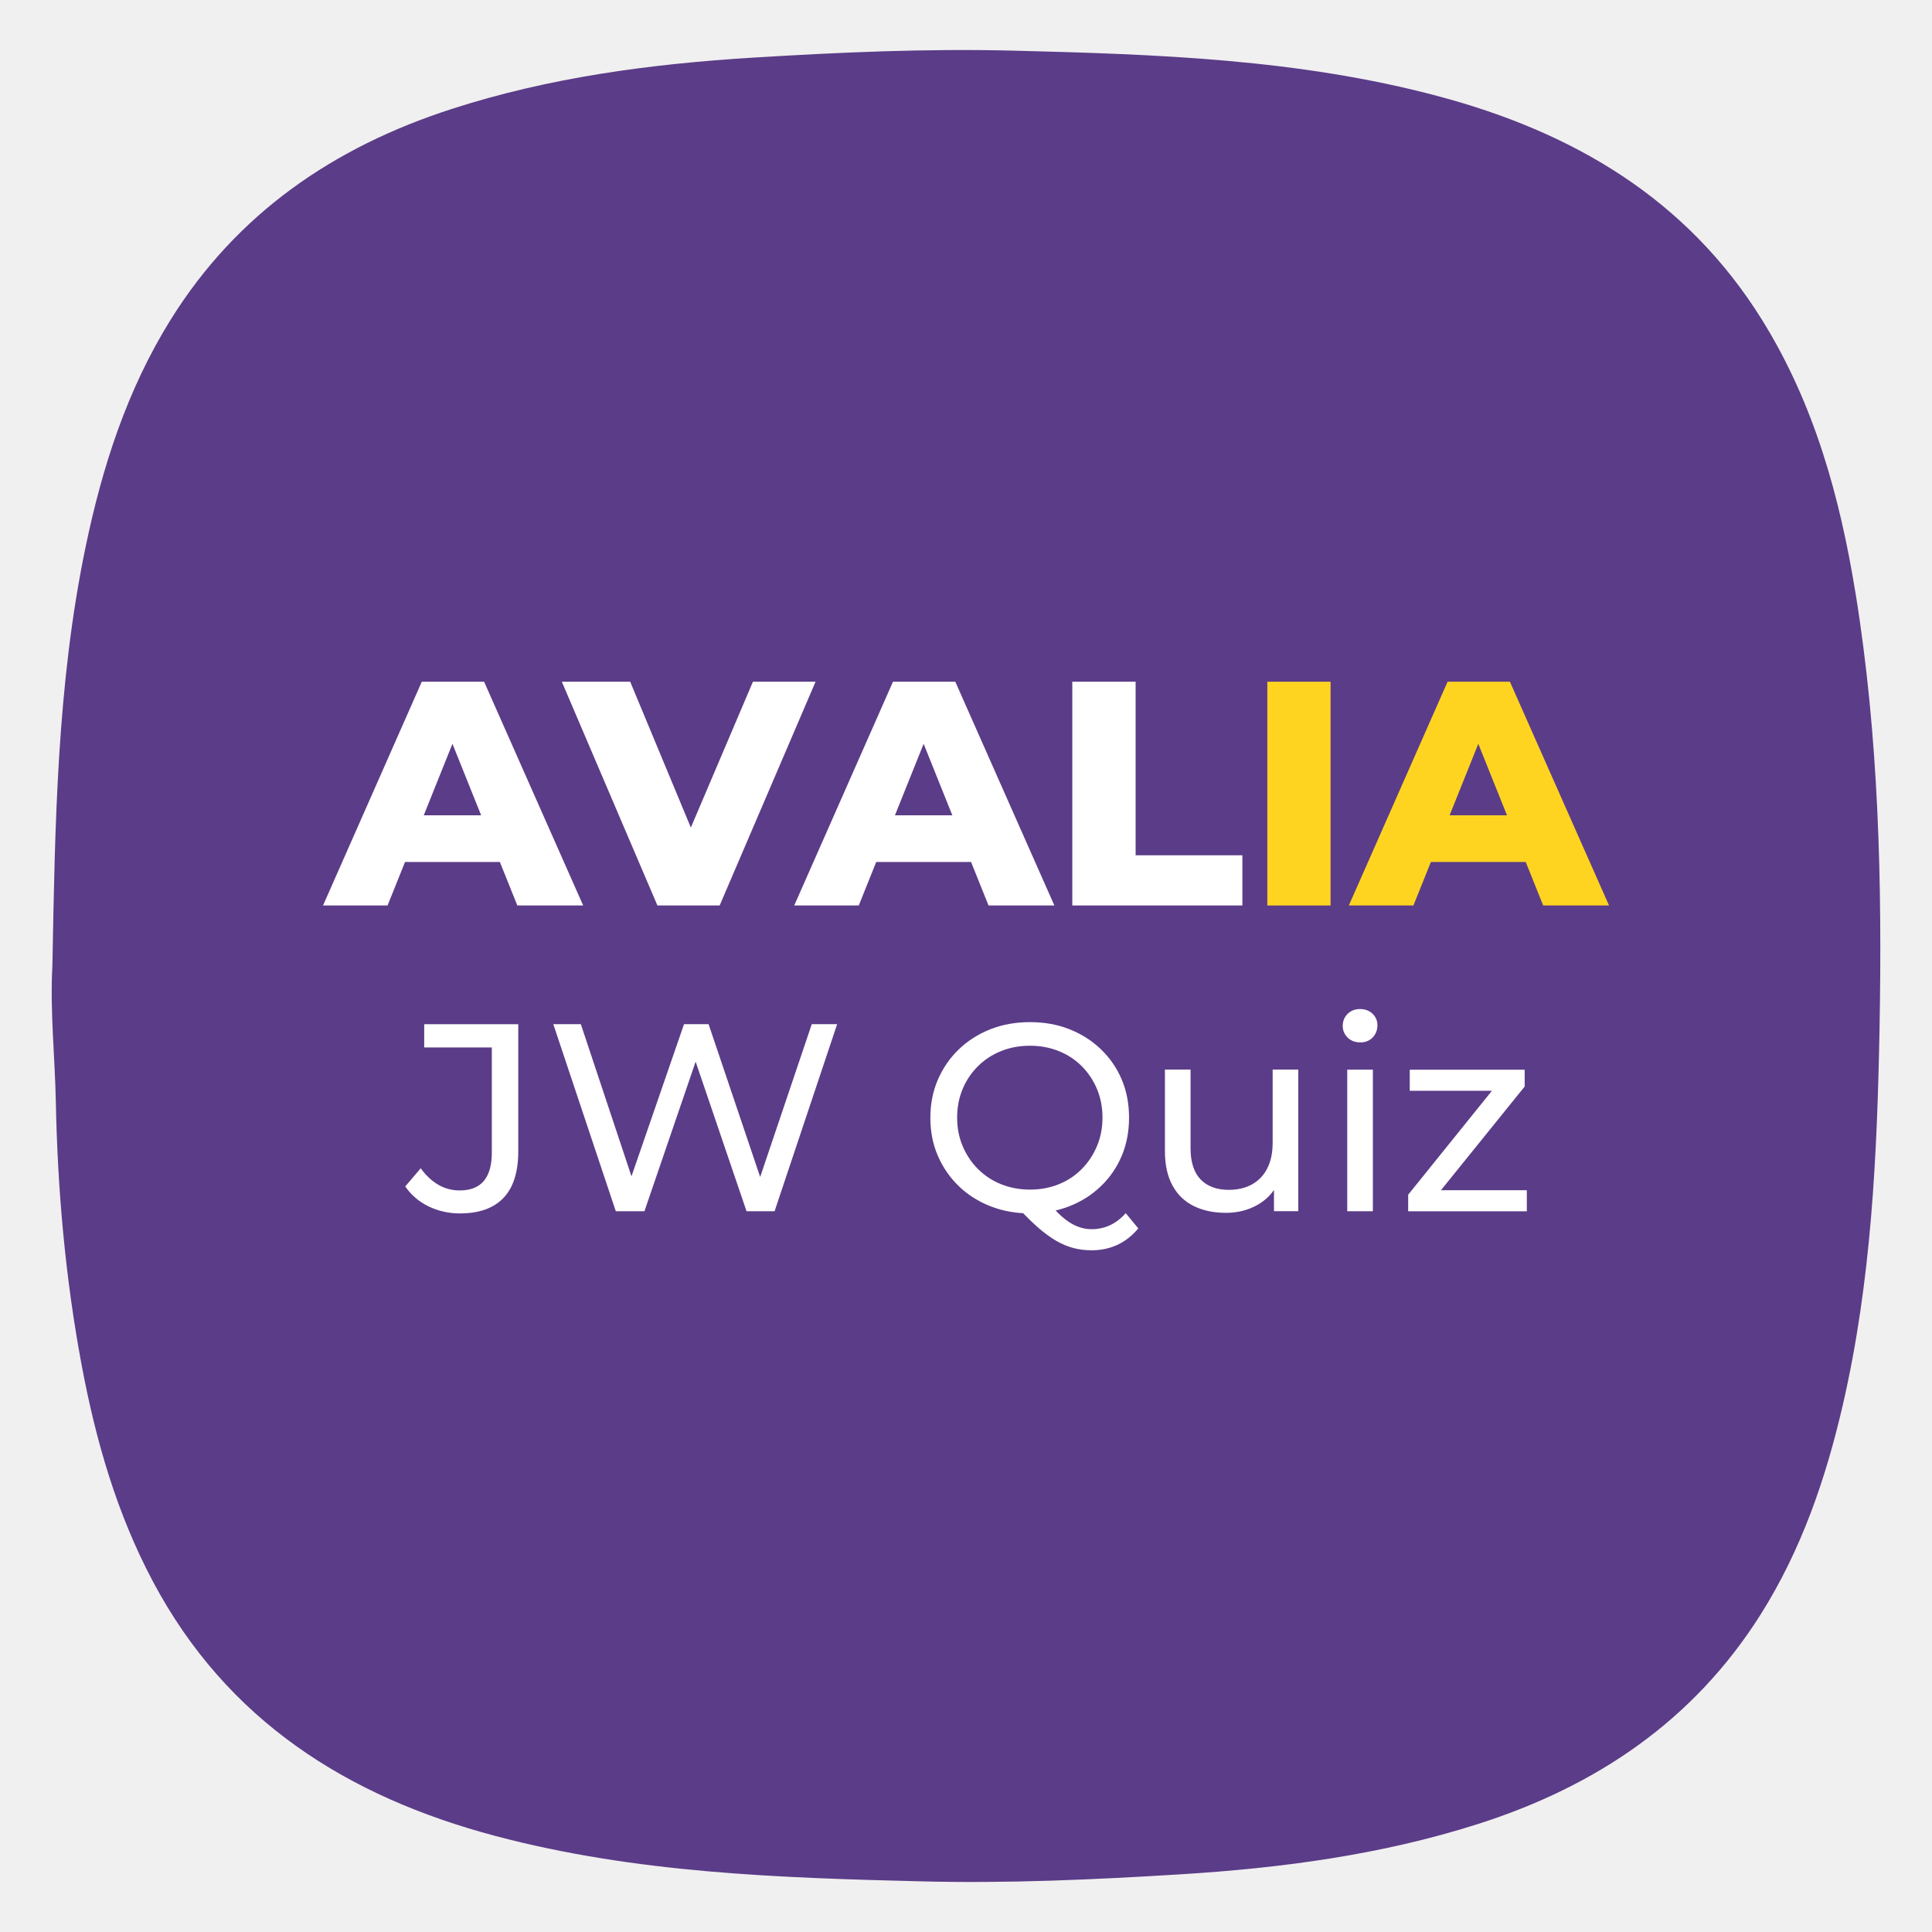
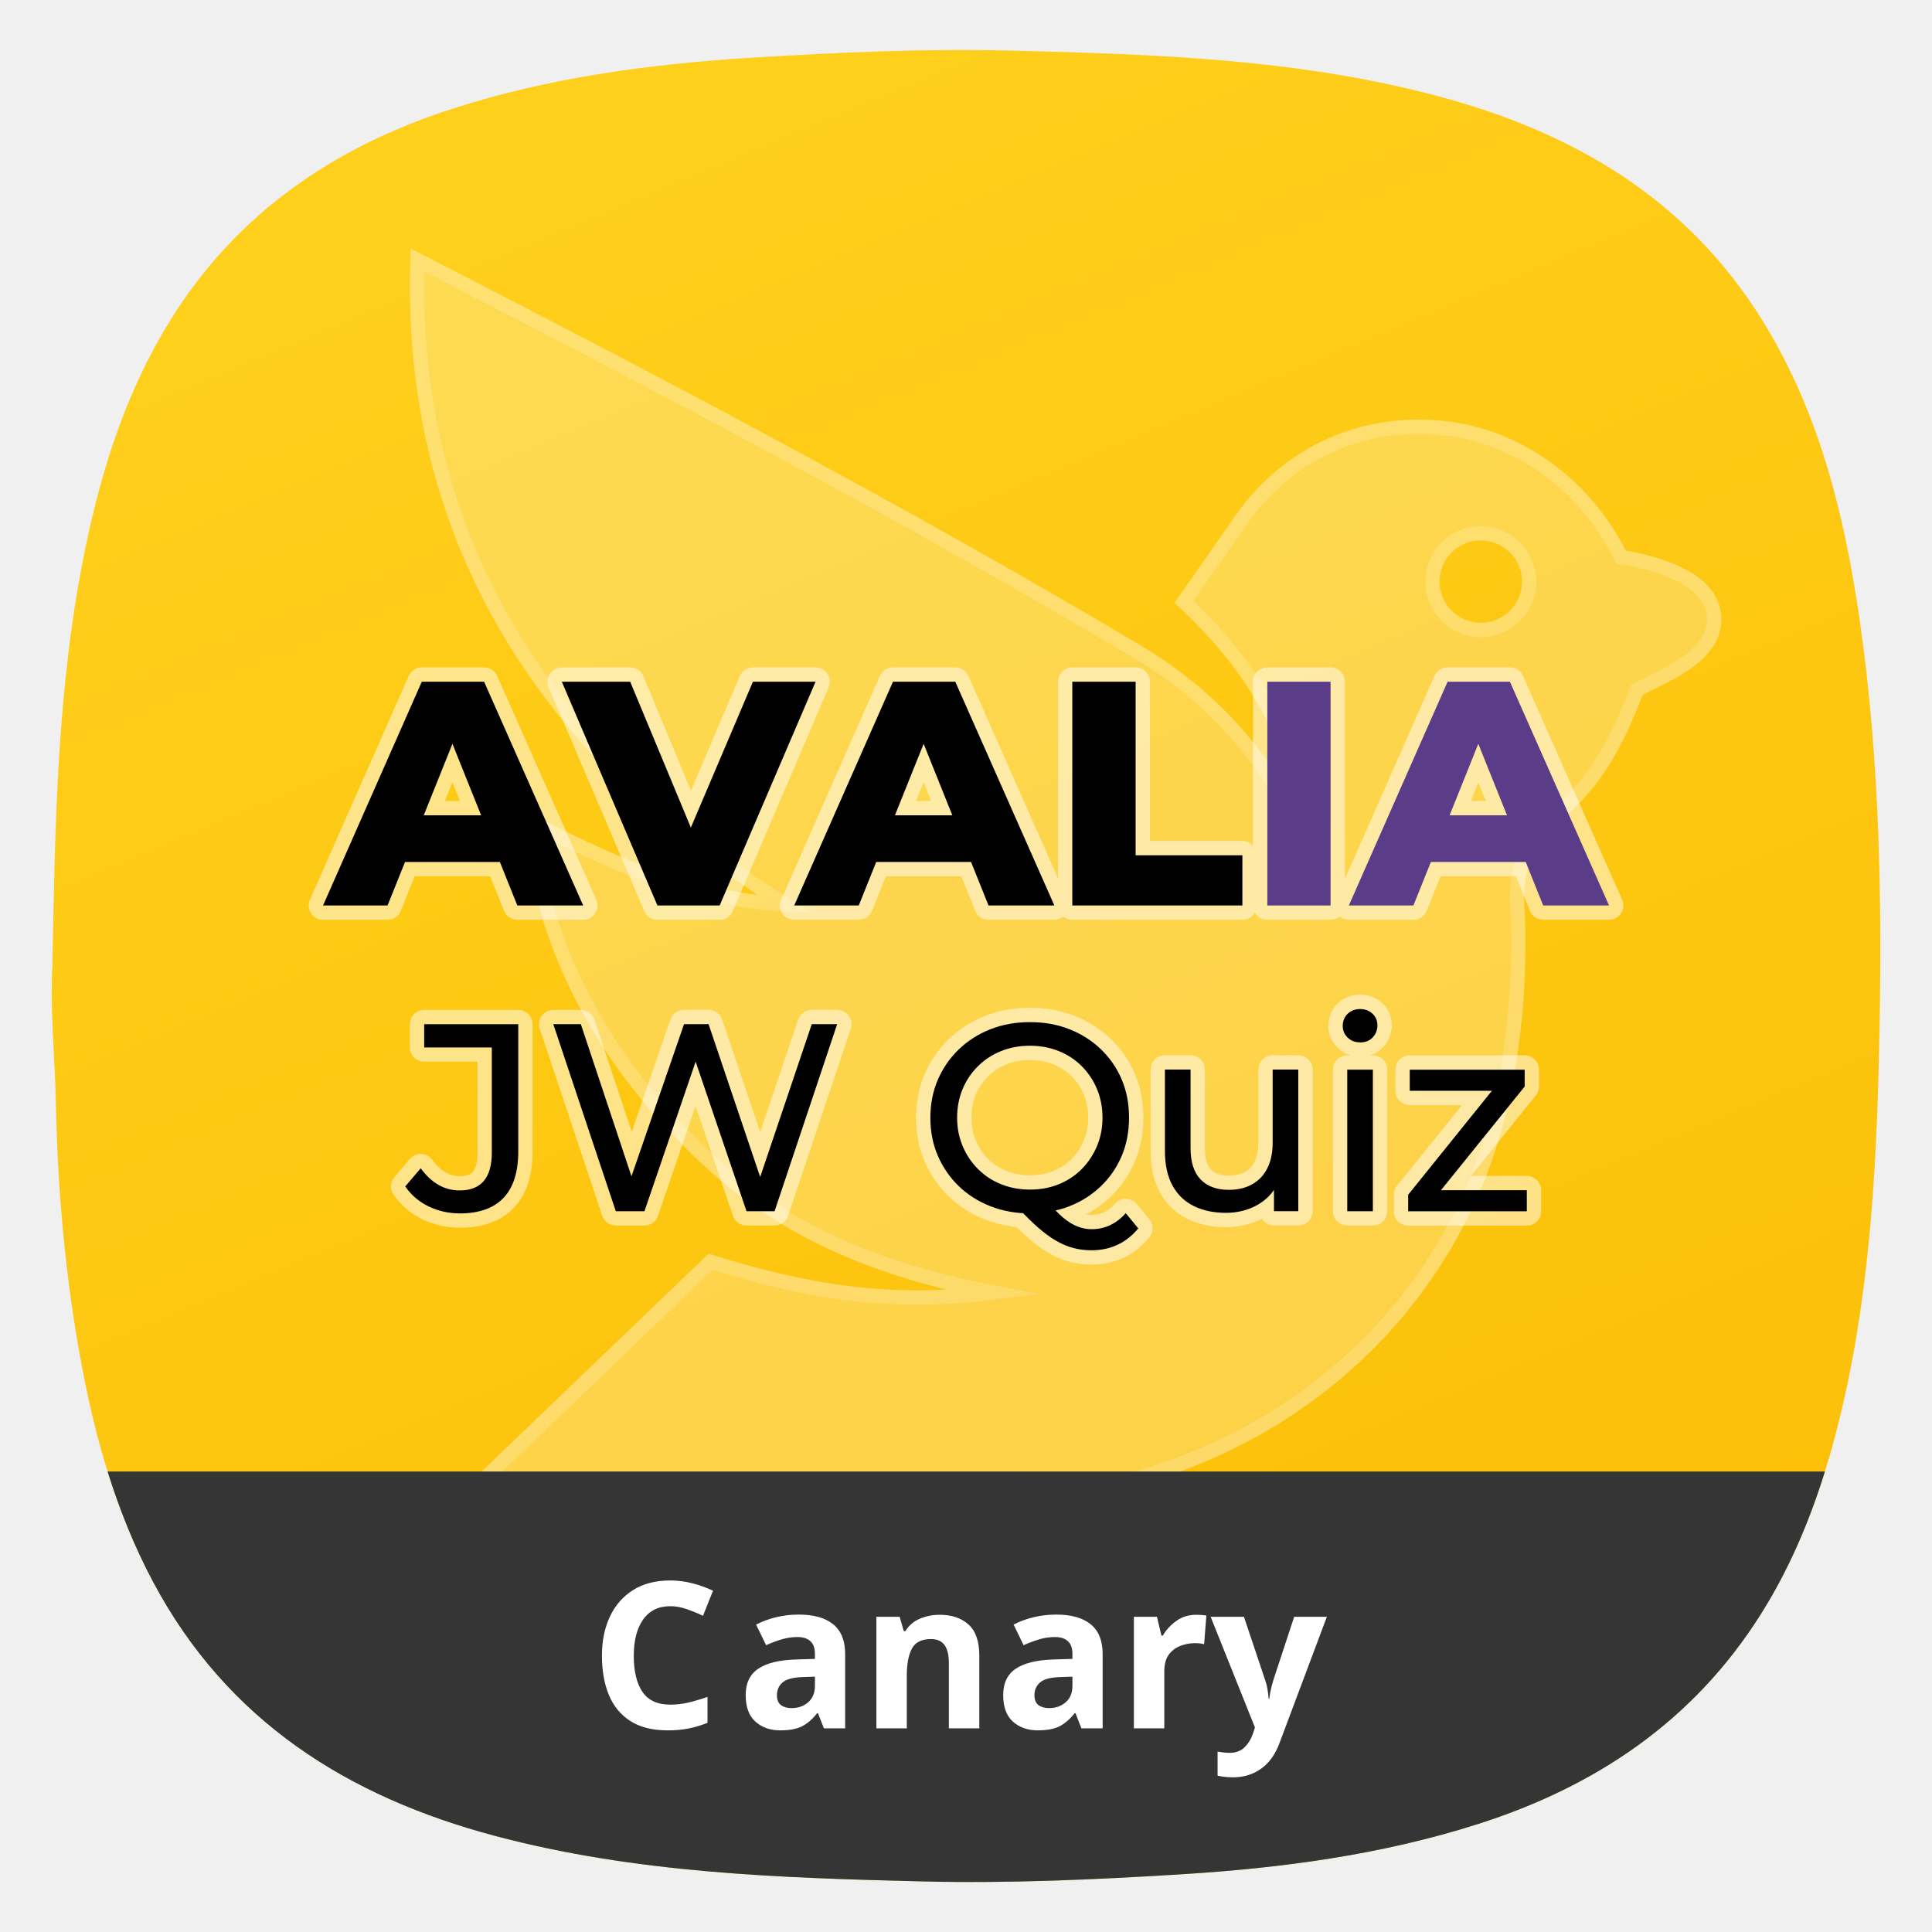
- <svg xmlns="http://www.w3.org/2000/svg" id="Camada_1" version="1.1" viewBox="0 0 1080 1080">
+ <svg xmlns="http://www.w3.org/2000/svg" id="Camada_1" data-name="Camada 1" viewBox="0 0 1080 1080">
  <defs>
    <style>
-       .st0 {
+       .cls-1 {
+         stroke-miterlimit: 10;
+         stroke-width: 8px;
+       }
+ 
+       .cls-1, .cls-2 {
+         fill: none;
+         stroke: #fff;
+       }
+ 
+       .cls-2 {
+         stroke-linecap: round;
+         stroke-linejoin: round;
+         stroke-width: 16px;
+       }
+ 
+       .cls-3, .cls-4 {
        fill: #fff;
      }

-       .st1 {
+       .cls-5 {
        fill: #5b3c88;
      }

-       .st2 {
-         fill: #ffd421;
+       .cls-6 {
+         letter-spacing: 0em;
+       }
+ 
+       .cls-4 {
+         font-family: Montserrat-Bold, Montserrat;
+         font-size: 114.15px;
+         font-weight: 700;
+       }
+ 
+       .cls-7 {
+         opacity: .64;
+       }
+ 
+       .cls-8 {
+         fill: url(#Gradiente_sem_nome_43);
+       }
+ 
+       .cls-9 {
+         fill: #353535;
+       }
+ 
+       .cls-10 {
+         opacity: .38;
+       }
+ 
+       .cls-11 {
+         opacity: .5;
      }
    </style>
+     <linearGradient id="Gradiente_sem_nome_43" data-name="Gradiente sem nome 43" x1="818.93" y1="1203.62" x2="227.28" y2="-205.08" gradientUnits="userSpaceOnUse">
+       <stop offset="0" stop-color="#fbbc04" />
+       <stop offset="1" stop-color="#ffd421" />
+     </linearGradient>
  </defs>
-   <path class="st1" d="M1037.2,331.33c-8.73-53.82-23.13-105.82-52.29-152.65-42.26-67.87-105.75-104.85-180.97-124.92-77.9-20.79-157.74-23.44-237.59-25.45-48.48-1.22-96.94.93-145.36,3.9-57.3,3.52-113.91,11.04-168.7,28.77-65.66,21.25-119.86,58.2-156.95,117.82-24.32,39.09-38.16,82.13-47.47,126.85-16.08,77.25-17.1,155.7-18.58,234.1-1.38,25.54,1.43,50.96,1.93,76.44.97,49.41,5.36,98.55,14.47,147.16,7.88,42.04,19.65,82.87,39.88,120.88,41.38,77.75,108.75,120.18,191.45,142.11,78.32,20.77,158.55,23.4,238.8,25.37,48.09,1.18,96.15-.99,144.17-3.96,56.48-3.49,112.28-10.89,166.4-28.18,65.77-21.01,120.18-57.52,157.69-116.86,22.84-36.14,36.49-75.9,46.05-117.28,15.96-69.09,19.21-139.53,20.53-209.96,1.52-81.64-.33-163.27-13.44-244.15Z" />
  <g>
-     <g>
-       <path class="st0" d="M180.58,506.17l55.2-125.08h34.84l55.38,125.08h-36.81l-43.24-107.75h13.94l-43.24,107.75h-36.11.04ZM210.79,481.85l9.11-26.08h61.13l9.11,26.08s-79.34,0-79.34,0Z" />
-       <path class="st0" d="M367.5,506.17l-53.44-125.08h38.22l45.04,108.28h-22.52l46.09-108.28h35.01l-53.61,125.08h-34.84.04Z" />
-       <path class="st0" d="M443.98,506.17l55.2-125.08h34.84l55.38,125.08h-36.81l-43.24-107.75h13.94l-43.24,107.75h-36.11.04ZM474.16,481.85l9.11-26.08h61.13l9.11,26.08h-79.34Z" />
-       <path class="st0" d="M599.42,506.17v-125.08h35.4v97.02h59.68v28.06s-95.08,0-95.08,0Z" />
-       <path class="st2" d="M708.44,506.17v-125.08h35.36v125.08h-35.36Z" />
-       <path class="st2" d="M754.01,506.17l55.2-125.08h34.84l55.41,125.08h-36.81l-43.24-107.75h13.94l-43.24,107.75h-36.11ZM784.22,481.85l9.11-26.08h61.09l9.11,26.08h-79.34.04Z" />
+     <path class="cls-8" d="M1037.2,331.33c-8.73-53.82-23.13-105.82-52.29-152.65-42.26-67.87-105.75-104.85-180.97-124.92-77.9-20.79-157.74-23.44-237.59-25.45-48.48-1.22-96.94.93-145.36,3.9-57.3,3.52-113.91,11.04-168.7,28.77-65.66,21.25-119.86,58.2-156.95,117.82-24.32,39.09-38.16,82.13-47.47,126.85-16.08,77.25-17.1,155.7-18.58,234.1-1.38,25.54,1.43,50.96,1.93,76.44.97,49.41,5.36,98.55,14.47,147.16,7.88,42.04,19.65,82.87,39.88,120.88,41.38,77.75,108.75,120.18,191.45,142.11,78.32,20.77,158.55,23.4,238.8,25.37,48.09,1.18,96.15-.99,144.17-3.96,56.48-3.49,112.28-10.89,166.4-28.18,65.77-21.01,120.18-57.52,157.69-116.86,22.84-36.14,36.49-75.9,46.05-117.28,15.96-69.09,19.21-139.53,20.53-209.96,1.52-81.64-.33-163.27-13.44-244.15Z" />
+     <g class="cls-10">
+       <path class="cls-1" d="M906.15,311.34c-19.77-40.29-57.31-67.32-98.77-71.98-45.54-5.12-87.64,14.07-113.54,51.21l-32,45.87c37.26,34.87,64.84,76.8,65.88,130.64-18.84-42.19-49.46-77.52-92.37-103.01-131.61-78.18-265.18-148.36-402.01-218.71-5.21,158.12,74.01,276.3,205.08,359.95-51.94-2.1-96.01-22.55-142.07-46.06,7.92,78.16,47.49,142.02,103.27,192.46,44.2,39.97,98.02,59.71,155.71,70.82-59.23,7.52-105.67-.93-158.14-17.18l-211.61,203.01c88.25,45.91,210.9,31.66,271.46-43.02-16.15-8.99-28.49-16.06-41.5-26.81,78.19,8.72,150.97,9.03,226.39-14.15,104.33-32.05,180.21-114.24,199.79-220.18,6.19-33.51,8.06-64.73,6.44-98.83-.93-19.65,5.3-37.6,21.02-49.69,23.53-18.1,35.47-43.04,45.89-70.02,14.46-7.93,44.32-18.38,43.13-40.62-1.18-22.13-32.51-30.38-52.03-33.7ZM827.76,352.15c-14.93,0-27.03-12.1-27.03-27.03s12.1-27.03,27.03-27.03,27.03,12.1,27.03,27.03-12.1,27.03-27.03,27.03Z" />
+       <g class="cls-7">
+         <path class="cls-3" d="M906.15,311.34c-19.77-40.29-57.31-67.32-98.77-71.98-45.54-5.12-87.64,14.07-113.54,51.21l-32,45.87c37.26,34.87,64.84,76.8,65.88,130.64-18.84-42.19-49.46-77.52-92.37-103.01-131.61-78.18-265.18-148.36-402.01-218.71-5.21,158.12,74.01,276.3,205.08,359.95-51.94-2.1-96.01-22.55-142.07-46.06,7.92,78.16,47.49,142.02,103.27,192.46,44.2,39.97,98.02,59.71,155.71,70.82-59.23,7.52-105.67-.93-158.14-17.18l-211.61,203.01c88.25,45.91,210.9,31.66,271.46-43.02-16.15-8.99-28.49-16.06-41.5-26.81,78.19,8.72,150.97,9.03,226.39-14.15,104.33-32.05,180.21-114.24,199.79-220.18,6.19-33.51,8.06-64.73,6.44-98.83-.93-19.65,5.3-37.6,21.02-49.69,23.53-18.1,35.47-43.04,45.89-70.02,14.46-7.93,44.32-18.38,43.13-40.62-1.18-22.13-32.51-30.38-52.03-33.7ZM827.76,352.15c-14.93,0-27.03-12.1-27.03-27.03s12.1-27.03,27.03-27.03,27.03,12.1,27.03,27.03-12.1,27.03-27.03,27.03Z" />
+       </g>
    </g>
    <g>
-       <path class="st0" d="M256.99,678.3c-6.18,0-11.96-1.31-17.33-3.88-5.36-2.58-9.78-6.32-13.13-11.19l8.65-10.16c2.89,3.99,6.14,7.06,9.78,9.18,3.64,2.15,7.66,3.21,12.04,3.21,11.96,0,17.93-7.06,17.93-21.21v-58.73h-37.8v-12.99h52.59v70.98c0,11.65-2.75,20.36-8.29,26.15-5.54,5.79-13.66,8.65-24.42,8.65h0Z" />
-       <path class="st0" d="M344.24,677.1l-34.94-104.58h15.39l32.12,96.49h-7.76l33.32-96.49h13.73l32.58,96.49h-7.48l32.58-96.49h14.19l-34.98,104.58h-15.67l-30.46-89.51h4.02l-30.64,89.51h-15.99Z" />
-       <path class="st0" d="M575.81,678.3c-7.98,0-15.35-1.34-22.2-4.02-6.81-2.68-12.74-6.46-17.72-11.29-4.98-4.84-8.86-10.48-11.65-16.94-2.79-6.46-4.16-13.55-4.16-21.21s1.38-14.75,4.16-21.21c2.79-6.46,6.67-12.14,11.65-16.94,4.98-4.84,10.87-8.58,17.61-11.29,6.78-2.68,14.19-4.02,22.27-4.02s15.32,1.31,22.02,3.95c6.71,2.65,12.6,6.39,17.61,11.19,5.01,4.84,8.93,10.48,11.65,16.94,2.75,6.46,4.09,13.59,4.09,21.35s-1.38,14.89-4.09,21.35c-2.75,6.46-6.64,12.14-11.65,16.94-5.05,4.84-10.91,8.58-17.61,11.19-6.74,2.65-14.08,3.95-22.02,3.95l.04.07ZM575.81,664.99c5.79,0,11.12-.99,16.06-3,4.94-1.98,9.21-4.84,12.85-8.51,3.64-3.67,6.46-7.98,8.51-12.85s3.07-10.16,3.07-15.85-1.02-11.12-3.07-15.99-4.87-9.14-8.51-12.78-7.91-6.46-12.85-8.44c-4.94-1.98-10.27-3-16.06-3s-11.29.99-16.2,3c-4.94,1.98-9.25,4.8-12.92,8.44-3.67,3.64-6.56,7.91-8.58,12.78-2.05,4.87-3.07,10.2-3.07,15.99s1.02,10.94,3.07,15.85c2.05,4.87,4.91,9.18,8.58,12.85,3.67,3.67,7.98,6.53,12.92,8.51,4.94,1.98,10.34,3,16.2,3ZM610.01,698.91c-3.49,0-6.81-.42-10.02-1.27-3.18-.85-6.39-2.19-9.56-4.02-3.18-1.84-6.46-4.24-9.85-7.16-3.39-2.93-7.06-6.56-11.05-10.84l15.99-4.16c3,3.67,5.86,6.71,8.58,9.04,2.75,2.33,5.44,4.02,8.15,5.08,2.68,1.06,5.33,1.55,7.91,1.55,7.48,0,13.84-3,19.13-8.96l7.02,8.51c-6.78,8.15-15.53,12.25-26.29,12.25h0Z" />
-       <path class="st0" d="M685.29,677.98c-6.78,0-12.74-1.24-17.86-3.74-5.12-2.51-9.11-6.28-11.96-11.44-2.82-5.12-4.27-11.58-4.27-19.34v-45.56h14.33v43.94c0,7.76,1.87,13.59,5.61,17.47,3.74,3.88,9,5.82,15.78,5.82,4.98,0,9.32-1.02,12.99-3.07s6.53-5.01,8.51-8.96c2.01-3.92,3-8.68,3-14.26v-40.94h14.33v79.16h-13.59v-21.35l2.26,5.68c-2.61,5.29-6.49,9.35-11.65,12.25-5.19,2.89-11.01,4.34-17.47,4.34h0Z" />
-       <path class="st0" d="M760.29,582.69c-2.79,0-5.12-.88-6.95-2.68s-2.75-3.99-2.75-6.56.92-4.94,2.75-6.71c1.84-1.8,4.16-2.68,6.95-2.68s5.12.88,6.95,2.61,2.75,3.92,2.75,6.49-.88,4.94-2.68,6.81-4.13,2.75-7.02,2.75v-.04ZM753.12,677.1v-79.16h14.33v79.16h-14.33Z" />
-       <path class="st0" d="M787.18,677.1v-9.25l50.79-63.04,2.82,4.94h-52.73v-11.79h64.24v9.42l-50.79,62.89-3.28-4.94h55.27v11.79h-66.32v-.04Z" />
+       <g class="cls-11">
+         <g>
+           <path class="cls-2" d="M180.58,506.17l55.2-125.08h34.84l55.38,125.08h-36.81l-43.24-107.75h13.94l-43.24,107.75h-36.11.04ZM210.79,481.85l9.11-26.08h61.13l9.11,26.08h-79.34Z" />
+           <path class="cls-2" d="M367.5,506.17l-53.44-125.08h38.22l45.04,108.28h-22.52l46.09-108.28h35.01l-53.61,125.08h-34.84.04Z" />
+           <path class="cls-2" d="M443.98,506.17l55.2-125.08h34.84l55.38,125.08h-36.81l-43.24-107.75h13.94l-43.24,107.75h-36.11.04ZM474.16,481.85l9.11-26.08h61.13l9.11,26.08h-79.34Z" />
+           <path class="cls-2" d="M599.42,506.17v-125.08h35.4v97.02h59.68v28.06s-95.08,0-95.08,0Z" />
+           <path class="cls-2" d="M708.44,506.17v-125.08h35.36v125.08h-35.36Z" />
+           <path class="cls-2" d="M754.01,506.17l55.2-125.08h34.84l55.41,125.08h-36.81l-43.24-107.75h13.94l-43.24,107.75h-36.11ZM784.22,481.85l9.11-26.08h61.09l9.11,26.08h-79.34.04Z" />
+         </g>
+         <g>
+           <path class="cls-2" d="M256.99,678.3c-6.18,0-11.96-1.31-17.33-3.88-5.36-2.58-9.78-6.32-13.13-11.19l8.65-10.16c2.89,3.99,6.14,7.06,9.78,9.18,3.64,2.15,7.66,3.21,12.04,3.21,11.96,0,17.93-7.06,17.93-21.21v-58.73h-37.8v-12.99h52.59v70.98c0,11.65-2.75,20.36-8.29,26.15-5.54,5.79-13.66,8.65-24.42,8.65h0Z" />
+           <path class="cls-2" d="M344.24,677.1l-34.94-104.58h15.39l32.12,96.49h-7.76l33.32-96.49h13.73l32.58,96.49h-7.48l32.58-96.49h14.19l-34.98,104.58h-15.67l-30.46-89.51h4.02l-30.64,89.51h-15.99Z" />
+           <path class="cls-2" d="M575.81,678.3c-7.98,0-15.35-1.34-22.2-4.02-6.81-2.68-12.74-6.46-17.72-11.29-4.98-4.84-8.86-10.48-11.65-16.94s-4.16-13.55-4.16-21.21,1.38-14.75,4.16-21.21c2.79-6.46,6.67-12.14,11.65-16.94,4.98-4.84,10.87-8.58,17.61-11.29,6.78-2.68,14.19-4.02,22.27-4.02s15.32,1.31,22.02,3.95c6.71,2.65,12.6,6.39,17.61,11.19,5.01,4.84,8.93,10.48,11.65,16.94,2.75,6.46,4.09,13.59,4.09,21.35s-1.38,14.89-4.09,21.35c-2.75,6.46-6.64,12.14-11.65,16.94-5.05,4.84-10.91,8.58-17.61,11.19-6.74,2.65-14.08,3.95-22.02,3.95l.04.07ZM575.81,664.99c5.79,0,11.12-.99,16.06-3,4.94-1.98,9.21-4.84,12.85-8.51,3.64-3.67,6.46-7.98,8.51-12.85,2.05-4.87,3.07-10.16,3.07-15.85s-1.02-11.12-3.07-15.99c-2.05-4.87-4.87-9.14-8.51-12.78-3.64-3.64-7.91-6.46-12.85-8.44-4.94-1.98-10.27-3-16.06-3s-11.29.99-16.2,3c-4.94,1.98-9.25,4.8-12.92,8.44-3.67,3.64-6.56,7.91-8.58,12.78-2.05,4.87-3.07,10.2-3.07,15.99s1.02,10.94,3.07,15.85c2.05,4.87,4.91,9.18,8.58,12.85,3.67,3.67,7.98,6.53,12.92,8.51,4.94,1.98,10.34,3,16.2,3ZM610.01,698.91c-3.49,0-6.81-.42-10.02-1.27-3.18-.85-6.39-2.19-9.56-4.02-3.18-1.84-6.46-4.24-9.85-7.16-3.39-2.93-7.06-6.56-11.05-10.84l15.99-4.16c3,3.67,5.86,6.71,8.58,9.04,2.75,2.33,5.44,4.02,8.15,5.08,2.68,1.06,5.33,1.55,7.91,1.55,7.48,0,13.84-3,19.13-8.96l7.02,8.51c-6.78,8.15-15.53,12.25-26.29,12.25h0Z" />
+           <path class="cls-2" d="M685.29,677.98c-6.78,0-12.74-1.24-17.86-3.74-5.12-2.51-9.11-6.28-11.96-11.44-2.82-5.12-4.27-11.58-4.27-19.34v-45.56h14.33v43.94c0,7.76,1.87,13.59,5.61,17.47,3.74,3.88,9,5.82,15.78,5.82,4.98,0,9.32-1.02,12.99-3.07s6.53-5.01,8.51-8.96c2.01-3.92,3-8.68,3-14.26v-40.94h14.33v79.16h-13.59v-21.35l2.26,5.68c-2.61,5.29-6.49,9.35-11.65,12.25-5.19,2.89-11.01,4.34-17.47,4.34h0Z" />
+           <path class="cls-2" d="M760.29,582.69c-2.79,0-5.12-.88-6.95-2.68-1.84-1.8-2.75-3.99-2.75-6.56s.92-4.94,2.75-6.71c1.84-1.8,4.16-2.68,6.95-2.68s5.12.88,6.95,2.61,2.75,3.92,2.75,6.49-.88,4.94-2.68,6.81-4.13,2.75-7.02,2.75v-.04ZM753.12,677.1v-79.16h14.33v79.16h-14.33Z" />
+           <path class="cls-2" d="M787.18,677.1v-9.25l50.79-63.04,2.82,4.94h-52.73v-11.79h64.24v9.42l-50.79,62.89-3.28-4.94h55.27v11.79h-66.32v-.04Z" />
+         </g>
+       </g>
+       <g>
+         <g>
+           <path d="M180.58,506.17l55.2-125.08h34.84l55.38,125.08h-36.81l-43.24-107.75h13.94l-43.24,107.75h-36.11.04ZM210.79,481.85l9.11-26.08h61.13l9.11,26.08h-79.34Z" />
+           <path d="M367.5,506.17l-53.44-125.08h38.22l45.04,108.28h-22.52l46.09-108.28h35.01l-53.61,125.08h-34.84.04Z" />
+           <path d="M443.98,506.17l55.2-125.08h34.84l55.38,125.08h-36.81l-43.24-107.75h13.94l-43.24,107.75h-36.11.04ZM474.16,481.85l9.11-26.08h61.13l9.11,26.08h-79.34Z" />
+           <path d="M599.42,506.17v-125.08h35.4v97.02h59.68v28.06s-95.08,0-95.08,0Z" />
+           <path class="cls-5" d="M708.44,506.17v-125.08h35.36v125.08h-35.36Z" />
+           <path class="cls-5" d="M754.01,506.17l55.2-125.08h34.84l55.41,125.08h-36.81l-43.24-107.75h13.94l-43.24,107.75h-36.11ZM784.22,481.85l9.11-26.08h61.09l9.11,26.08h-79.34.04Z" />
+         </g>
+         <g>
+           <path d="M256.99,678.3c-6.18,0-11.96-1.31-17.33-3.88-5.36-2.58-9.78-6.32-13.13-11.19l8.65-10.16c2.89,3.99,6.14,7.06,9.78,9.18,3.64,2.15,7.66,3.21,12.04,3.21,11.96,0,17.93-7.06,17.93-21.21v-58.73h-37.8v-12.99h52.59v70.98c0,11.65-2.75,20.36-8.29,26.15-5.54,5.79-13.66,8.65-24.42,8.65h0Z" />
+           <path d="M344.24,677.1l-34.94-104.58h15.39l32.12,96.49h-7.76l33.32-96.49h13.73l32.58,96.49h-7.48l32.58-96.49h14.19l-34.98,104.58h-15.67l-30.46-89.51h4.02l-30.64,89.51h-15.99Z" />
+           <path d="M575.81,678.3c-7.98,0-15.35-1.34-22.2-4.02-6.81-2.68-12.74-6.46-17.72-11.29-4.98-4.84-8.86-10.48-11.65-16.94s-4.16-13.55-4.16-21.21,1.38-14.75,4.16-21.21c2.79-6.46,6.67-12.14,11.65-16.94,4.98-4.84,10.87-8.58,17.61-11.29,6.78-2.68,14.19-4.02,22.27-4.02s15.32,1.31,22.02,3.95c6.71,2.65,12.6,6.39,17.61,11.19,5.01,4.84,8.93,10.48,11.65,16.94,2.75,6.46,4.09,13.59,4.09,21.35s-1.38,14.89-4.09,21.35c-2.75,6.46-6.64,12.14-11.65,16.94-5.05,4.84-10.91,8.58-17.61,11.19-6.74,2.65-14.08,3.95-22.02,3.95l.04.07ZM575.81,664.99c5.79,0,11.12-.99,16.06-3,4.94-1.98,9.21-4.84,12.85-8.51,3.64-3.67,6.46-7.98,8.51-12.85,2.05-4.87,3.07-10.16,3.07-15.85s-1.02-11.12-3.07-15.99c-2.05-4.87-4.87-9.14-8.51-12.78-3.64-3.64-7.91-6.46-12.85-8.44-4.94-1.98-10.27-3-16.06-3s-11.29.99-16.2,3c-4.94,1.98-9.25,4.8-12.92,8.44-3.67,3.64-6.56,7.91-8.58,12.78-2.05,4.87-3.07,10.2-3.07,15.99s1.02,10.94,3.07,15.85c2.05,4.87,4.91,9.18,8.58,12.85,3.67,3.67,7.98,6.53,12.92,8.51,4.94,1.98,10.34,3,16.2,3ZM610.01,698.91c-3.49,0-6.81-.42-10.02-1.27-3.18-.85-6.39-2.19-9.56-4.02-3.18-1.84-6.46-4.24-9.85-7.16-3.39-2.93-7.06-6.56-11.05-10.84l15.99-4.16c3,3.67,5.86,6.71,8.58,9.04,2.75,2.33,5.44,4.02,8.15,5.08,2.68,1.06,5.33,1.55,7.91,1.55,7.48,0,13.84-3,19.13-8.96l7.02,8.51c-6.78,8.15-15.53,12.25-26.29,12.25h0Z" />
+           <path d="M685.29,677.98c-6.78,0-12.74-1.24-17.86-3.74-5.12-2.51-9.11-6.28-11.96-11.44-2.82-5.12-4.27-11.58-4.27-19.34v-45.56h14.33v43.94c0,7.76,1.87,13.59,5.61,17.47,3.74,3.88,9,5.82,15.78,5.82,4.98,0,9.32-1.02,12.99-3.07s6.53-5.01,8.51-8.96c2.01-3.92,3-8.68,3-14.26v-40.94h14.33v79.16h-13.59v-21.35l2.26,5.68c-2.61,5.29-6.49,9.35-11.65,12.25-5.19,2.89-11.01,4.34-17.47,4.34h0Z" />
+           <path d="M760.29,582.69c-2.79,0-5.12-.88-6.95-2.68-1.84-1.8-2.75-3.99-2.75-6.56s.92-4.94,2.75-6.71c1.84-1.8,4.16-2.68,6.95-2.68s5.12.88,6.95,2.61,2.75,3.92,2.75,6.49-.88,4.94-2.68,6.81-4.13,2.75-7.02,2.75v-.04ZM753.12,677.1v-79.16h14.33v79.16h-14.33Z" />
+           <path d="M787.18,677.1v-9.25l50.79-63.04,2.82,4.94h-52.73v-11.79h64.24v9.42l-50.79,62.89-3.28-4.94h55.27v11.79h-66.32v-.04Z" />
+         </g>
+       </g>
    </g>
  </g>
+   <path class="cls-9" d="M60.14,822.57c6.6,21.17,14.85,41.81,25.42,61.68,41.38,77.75,108.75,120.18,191.45,142.11,78.32,20.77,158.55,23.4,238.8,25.37,48.09,1.18,96.15-.99,144.17-3.96,56.48-3.49,112.28-10.89,166.4-28.18,65.77-21.01,120.18-57.52,157.69-116.86,15.92-25.18,27.36-52.13,36.08-80.15H60.14Z" />
+   <text class="cls-4" transform="translate(329.86 966.14)">
+     <tspan class="cls-6" x="0" y="0">C</tspan>
+     <tspan x="82.19" y="0">anary</tspan>
+   </text>
</svg>
